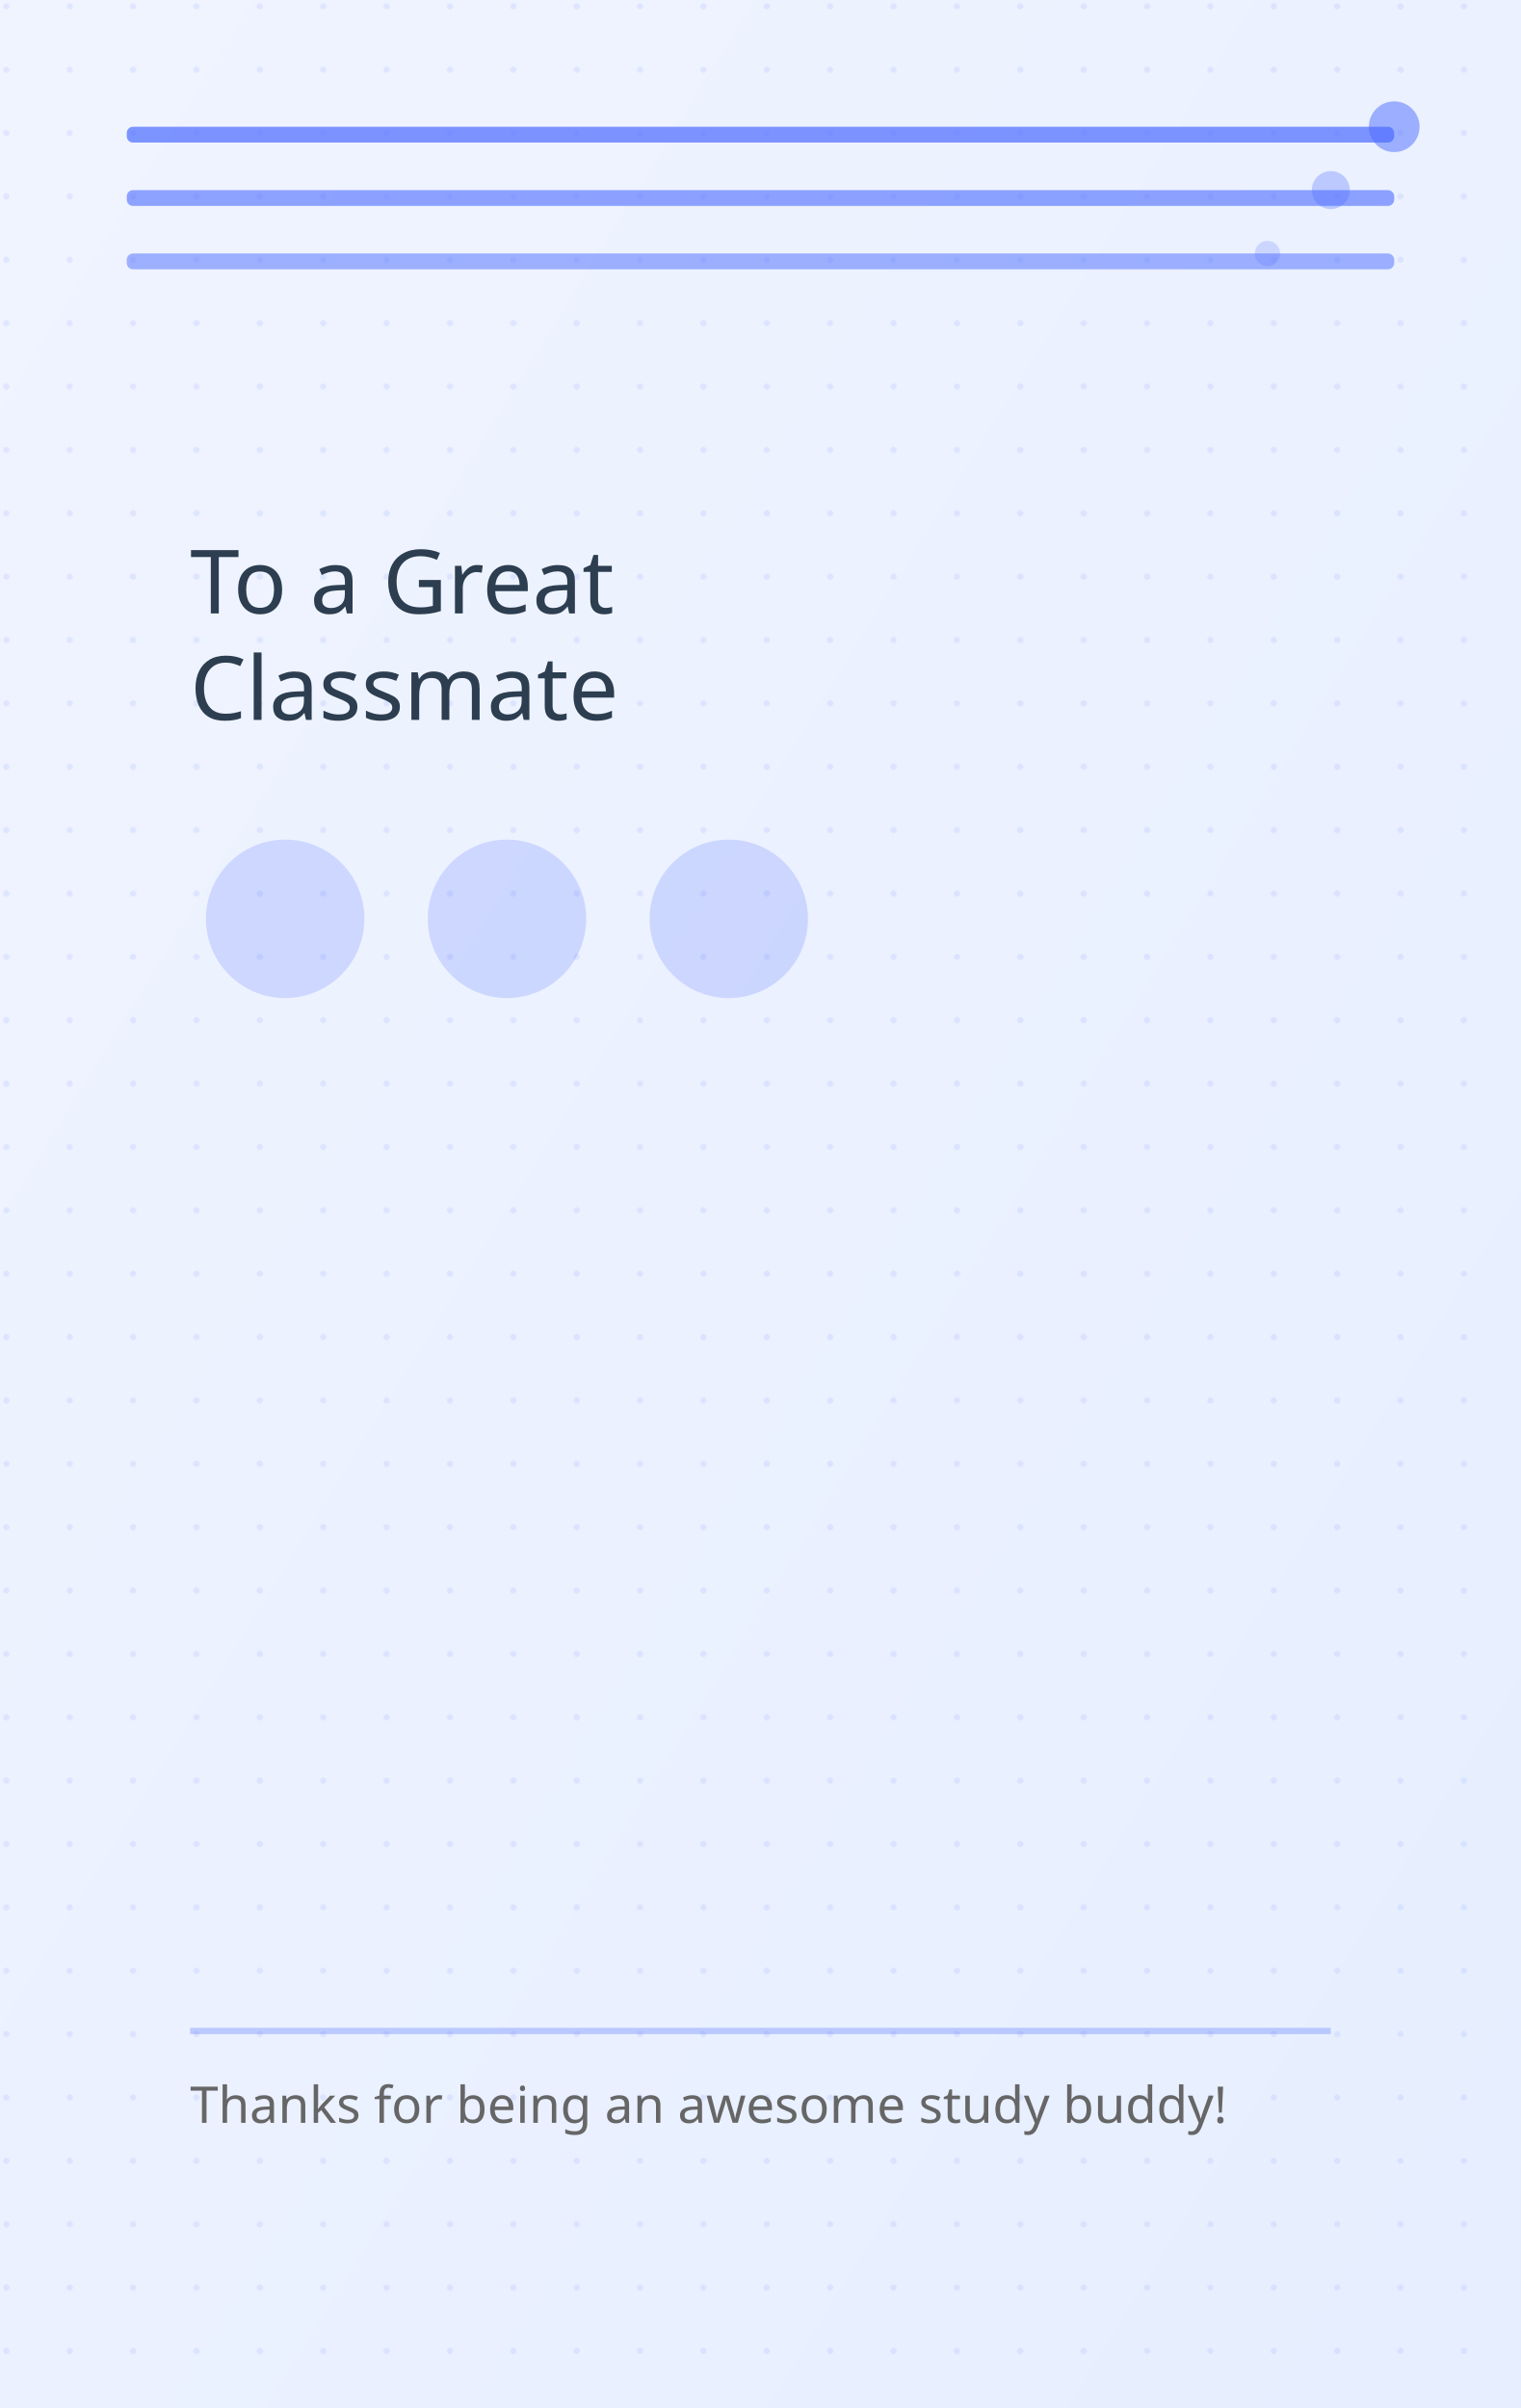
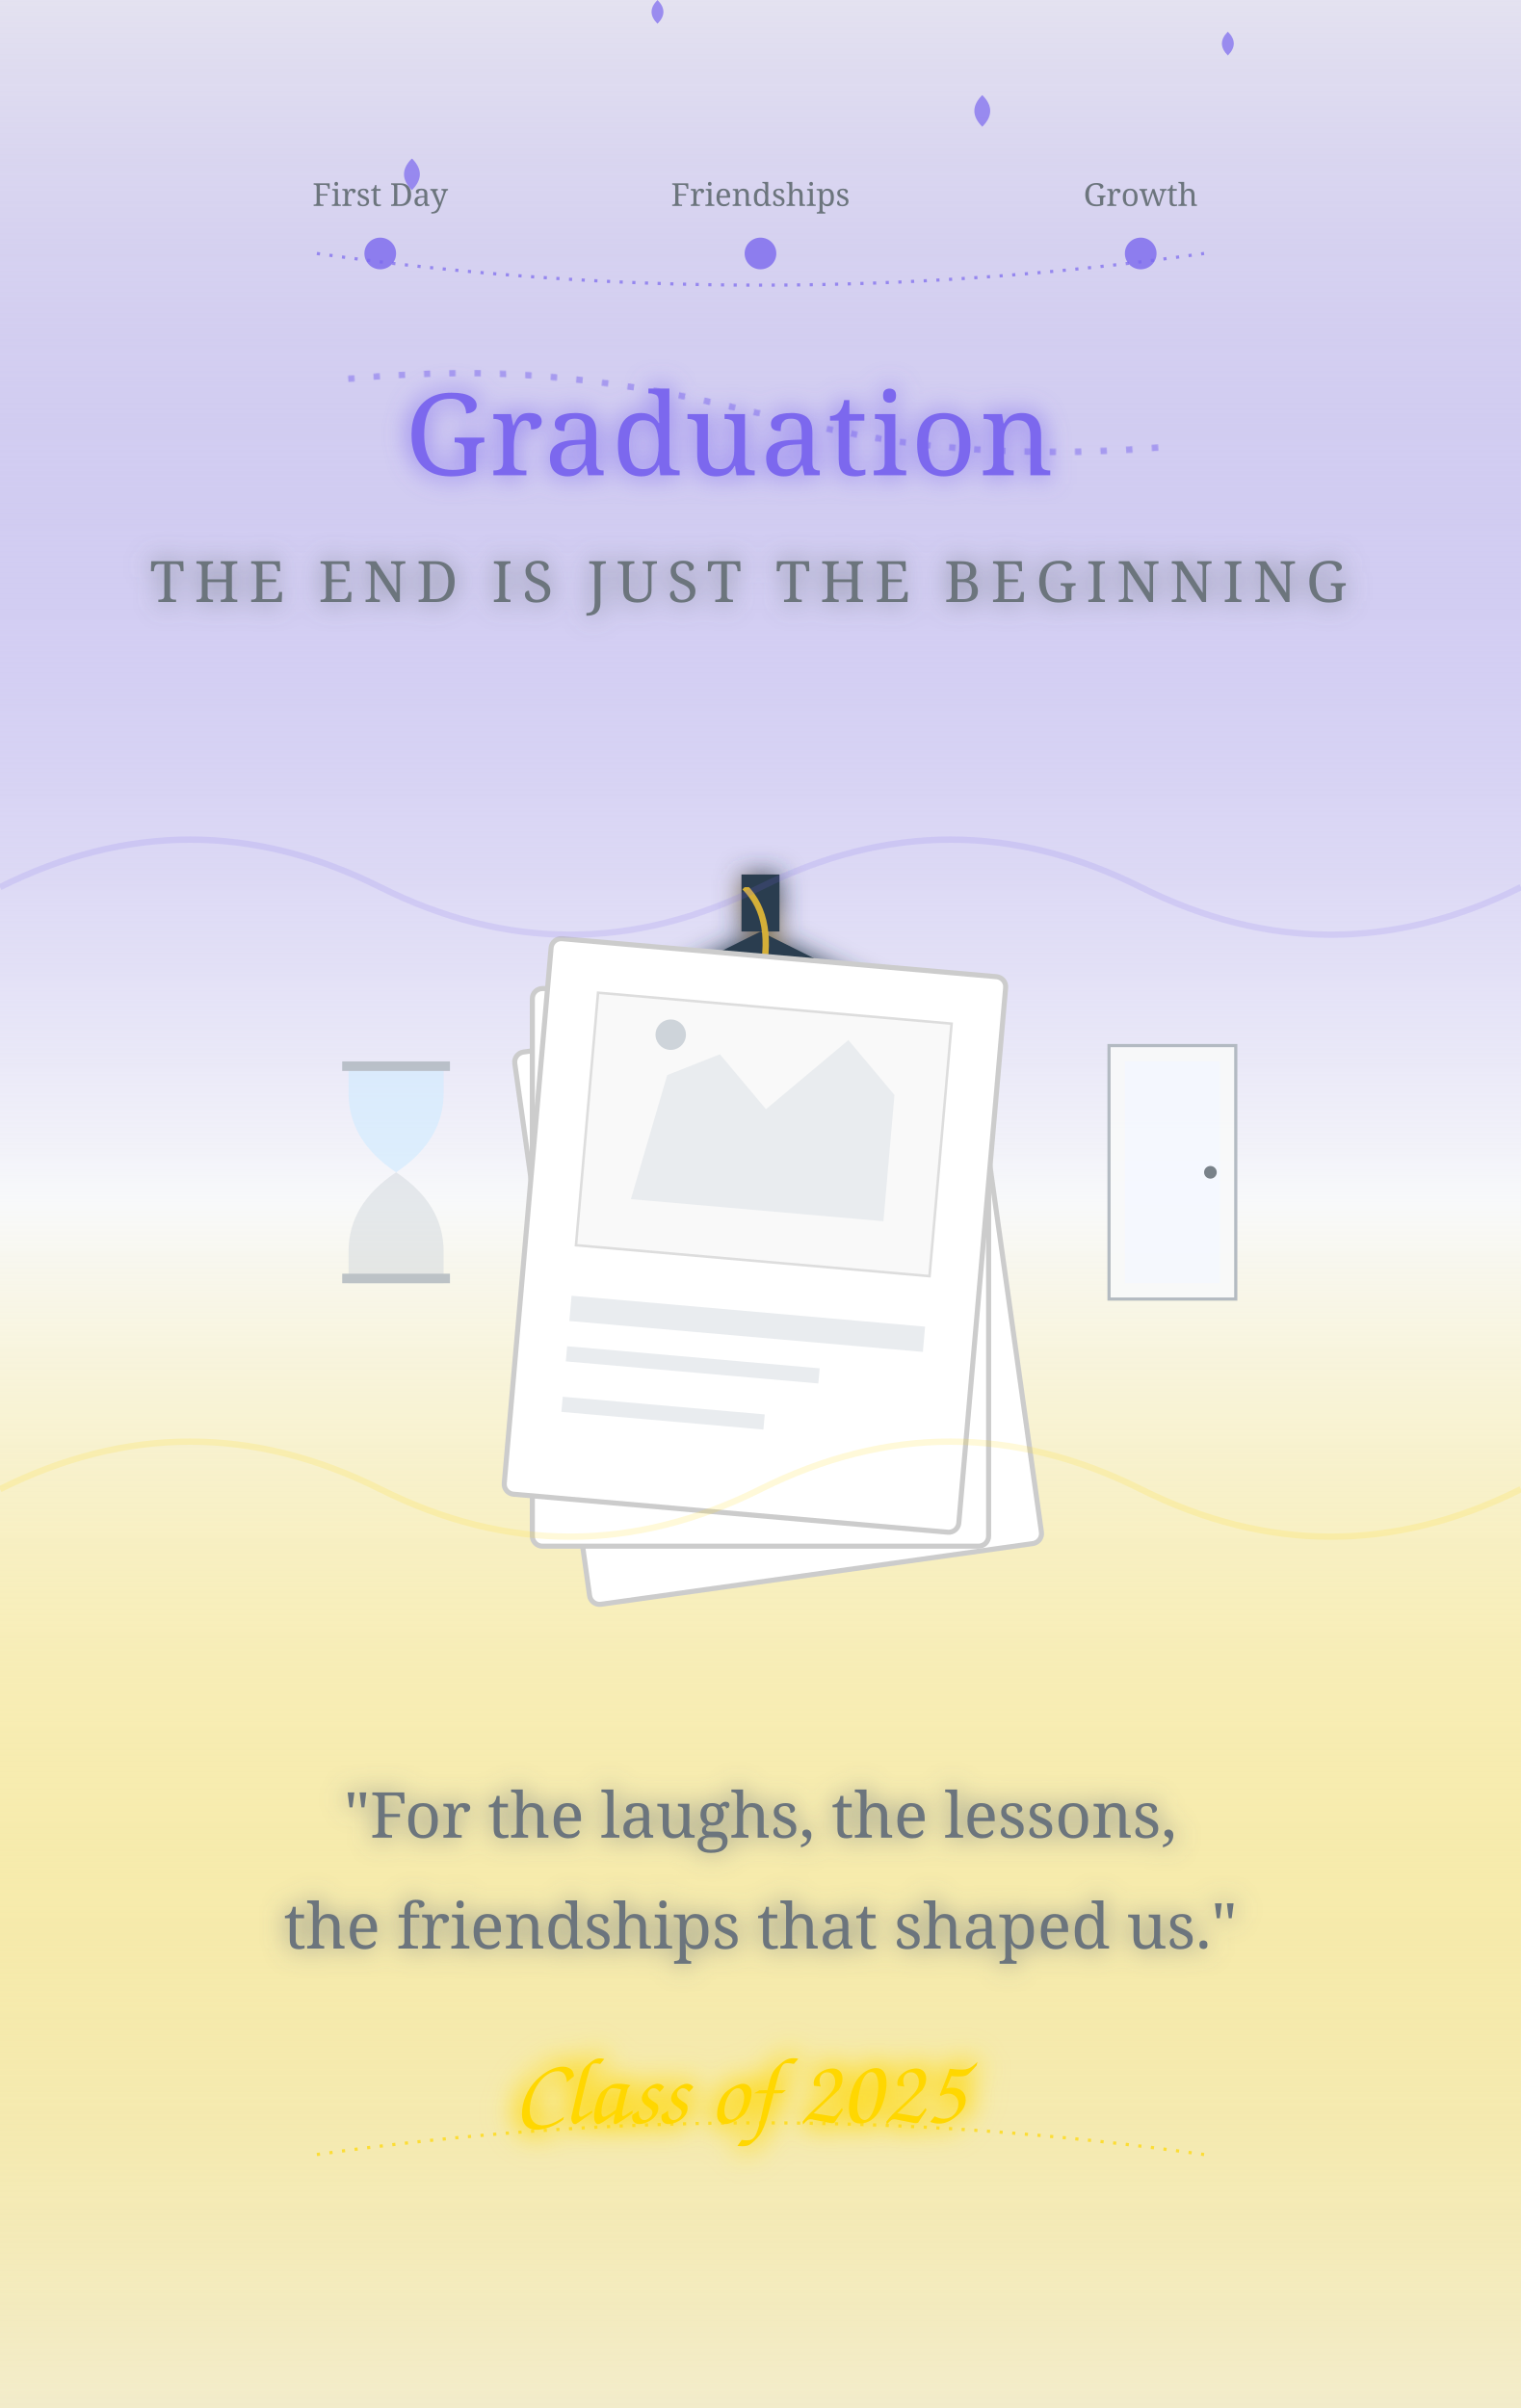
<svg xmlns="http://www.w3.org/2000/svg" viewBox="0 0 480 760">
  <defs>
-     <linearGradient id="bgGradient" x1="0%" y1="0%" x2="100%" y2="100%">
-       <stop offset="0%" style="stop-color:#f0f4ff;stop-opacity:1" />
-       <stop offset="100%" style="stop-color:#e6eeff;stop-opacity:1" />
+     <linearGradient id="bgGradient" x1="0%" y1="0%" x2="0%" y2="100%">
+       <stop offset="0%" style="stop-color:#7b68ee;stop-opacity:0.1" />
+       <stop offset="50%" style="stop-color:#f8f9fa;stop-opacity:1" />
+       <stop offset="100%" style="stop-color:#ffd700;stop-opacity:0.15" />
    </linearGradient>
-     <pattern id="dots" x="0" y="0" width="20" height="20" patternUnits="userSpaceOnUse">
-       <circle cx="2" cy="2" r="1" fill="#4b6bff" opacity="0.1" />
-     </pattern>
+     <symbol id="graduationCap" viewBox="0 0 100 100">
+       <path d="M50,20 L10,40 L50,60 L90,40 Z" fill="#2c3e50" />
+       <path d="M50,60 V75 M25,45 V65 L50,80 L75,65 V45" fill="none" stroke="#2c3e50" stroke-width="2" />
+       <rect x="45" y="5" width="10" height="15" fill="#2c3e50" />
+     </symbol>
+     <symbol id="tassel" viewBox="0 0 30 30">
+       <path d="M15,0 Q25,10 20,30" stroke="#d4af37" stroke-width="2" fill="none" />
+       <circle cx="20" cy="30" r="3" fill="#d4af37" />
+     </symbol>
+     <symbol id="albumPage" viewBox="0 0 100 120">
+       <rect x="5" y="5" width="90" height="110" rx="2" ry="2" fill="white" stroke="#ccc" stroke-width="1" />
+       <rect x="15" y="15" width="70" height="50" fill="#f9f9f9" stroke="#ddd" stroke-width="0.5" />
+       <path d="M30,30 L40,25 L50,35 L65,20 L75,30 L75,55 L25,55 Z" fill="#e9ecef" />
+       <circle cx="30" cy="22" r="3" fill="#ced4da" />
+       <rect x="15" y="75" width="70" height="5" fill="#e9ecef" />
+       <rect x="15" y="85" width="50" height="3" fill="#e9ecef" />
+       <rect x="15" y="95" width="40" height="3" fill="#e9ecef" />
+     </symbol>
+     <filter id="softGlow" x="-50%" y="-50%" width="200%" height="200%">
+       <feGaussianBlur in="SourceGraphic" stdDeviation="4" result="blur" />
+       <feComposite in="SourceGraphic" in2="blur" operator="over" />
+     </filter>
+     <symbol id="hourglass" viewBox="0 0 50 80">
+       <path d="M10,5 H40 V15 Q40,30 25,40 Q10,30 10,15 V5 Z" fill="#d0ebff" opacity="0.8" />
+       <path d="M10,75 H40 V65 Q40,50 25,40 Q10,50 10,65 V75 Z" fill="#ced4da" opacity="0.6" />
+       <rect x="8" y="5" width="34" height="3" fill="#adb5bd" />
+       <rect x="8" y="72" width="34" height="3" fill="#adb5bd" />
+     </symbol>
+     <symbol id="doorway" viewBox="0 0 60 100">
+       <path d="M10,10 V90 H50 V10 Z" fill="#f8f9fa" stroke="#adb5bd" stroke-width="1" />
+       <path d="M15,15 V85 H45 V15 Z" fill="#f5f8ff" />
+       <circle cx="42" cy="50" r="2" fill="#6c757d" />
+     </symbol>
+     <symbol id="crescent" viewBox="0 0 50 50">
+       <path d="M25,5 A20,20 0 1,1 25,45 A15,15 0 1,0 25,5" fill="#ffd700" />
+     </symbol>
+     <symbol id="petal" viewBox="0 0 20 20">
+       <path d="M10,0 Q15,5 10,10 Q5,5 10,0" fill="#7b68ee" opacity="0.7" />
+     </symbol>
+     <filter id="heartLine" x="-20%" y="-20%" width="140%" height="140%">
+       <feTurbulence type="fractalNoise" baseFrequency="0.01" numOctaves="1" seed="1" result="noise" />
+       <feDisplacementMap in="SourceGraphic" in2="noise" scale="5" xChannelSelector="R" yChannelSelector="G" />
+     </filter>
  </defs>
  <rect width="100%" height="100%" fill="url(#bgGradient)" />
-   <rect width="100%" height="100%" fill="url(#dots)" />
-   <g class="books-and-pencils">
-     <rect x="40" y="40" width="400" height="5" fill="#4b6bff" opacity="0.7" rx="2" />
-     <rect x="40" y="60" width="400" height="5" fill="#4b6bff" opacity="0.6" rx="2" />
-     <rect x="40" y="80" width="400" height="5" fill="#4b6bff" opacity="0.5" rx="2" />
+   <g class="footprints">
+     <path d="M110,120 C240,110 240,150 370,140" stroke="#7b68ee" stroke-width="2" fill="none" stroke-dasharray="2,6" opacity="0.5" filter="url(#heartLine)">
+       <animate attributeName="stroke-dashoffset" values="0;20" dur="5s" repeatCount="indefinite" />
+     </path>
  </g>
-   <g class="message-container" transform="translate(60, 160)">
-     <text x="0" y="0" font-family="Noto Sans, system-ui" font-size="28" fill="#2c3e50">
-       <tspan x="0" dy="1.2em">To a Great</tspan>
-       <tspan x="0" dy="1.2em">Classmate</tspan>
+   <g opacity="0.7">
+     <path d="M100,80 Q240,100 380,80" stroke="#7b68ee" stroke-width="1" fill="none" stroke-dasharray="1,3">
+       <animate attributeName="stroke" values="#7b68ee;#6c757d;#7b68ee" dur="8s" repeatCount="indefinite" />
+     </path>
+     <path d="M100,680 Q240,660 380,680" stroke="#ffd700" stroke-width="1" fill="none" stroke-dasharray="1,3">
+       <animate attributeName="stroke" values="#ffd700;#e9b44c;#ffd700" dur="8s" repeatCount="indefinite" />
+     </path>
+   </g>
+   <g class="time-moments">
+     <circle cx="120" cy="80" r="5" fill="#7b68ee" opacity="0.8">
+       <animate attributeName="r" values="5;6;5" dur="3s" repeatCount="indefinite" />
+     </circle>
+     <text x="120" y="65" font-family="Georgia, serif" font-size="10" fill="#6c757d" text-anchor="middle">First Day</text>
+     <circle cx="240" cy="80" r="5" fill="#7b68ee" opacity="0.8">
+       <animate attributeName="r" values="5;6;5" dur="3s" begin="1s" repeatCount="indefinite" />
+     </circle>
+     <text x="240" y="65" font-family="Georgia, serif" font-size="10" fill="#6c757d" text-anchor="middle">Friendships</text>
+     <circle cx="360" cy="80" r="5" fill="#7b68ee" opacity="0.8">
+       <animate attributeName="r" values="5;6;5" dur="3s" begin="2s" repeatCount="indefinite" />
+     </circle>
+     <text x="360" y="65" font-family="Georgia, serif" font-size="10" fill="#6c757d" text-anchor="middle">Growth</text>
+   </g>
+   <g class="title" filter="url(#softGlow)">
+     <text x="240" y="150" font-family="Georgia, serif" font-size="36" fill="#7b68ee" text-anchor="middle" letter-spacing="1">
+       Graduation
+       <animate attributeName="opacity" values="0.9;1;0.9" dur="5s" repeatCount="indefinite" />
+       <animate attributeName="fill" values="#7b68ee;#8a78ee;#7b68ee" dur="5s" repeatCount="indefinite" />
    </text>
-     <g class="study-icons" transform="translate(0, 100)">
-       <circle cx="30" cy="30" r="25" fill="#4b6bff" opacity="0.2" />
-       <circle cx="100" cy="30" r="25" fill="#4b6bff" opacity="0.2" />
-       <circle cx="170" cy="30" r="25" fill="#4b6bff" opacity="0.2" />
-     </g>
-   </g>
-   <g class="footer" transform="translate(60, 640)">
-     <rect x="0" y="0" width="360" height="2" fill="#4b6bff" opacity="0.3" />
-     <text x="0" y="30" font-family="Noto Sans, system-ui" font-size="16" fill="#666">
-       Thanks for being an awesome study buddy!
+     <text x="240" y="190" font-family="Georgia, serif" font-size="18" fill="#6c757d" text-anchor="middle" letter-spacing="3">
+       THE END IS JUST THE BEGINNING
+       <animate attributeName="opacity" values="0.8;0.9;0.8" dur="5s" repeatCount="indefinite" />
    </text>
  </g>
-   <g class="floating-elements">
-     <circle cx="440" cy="40" r="8" fill="#4b6bff" opacity="0.5">
-       <animate attributeName="cy" values="40;45;40" dur="3s" repeatCount="indefinite" />
-     </circle>
-     <circle cx="420" cy="60" r="6" fill="#4b6bff" opacity="0.3">
-       <animate attributeName="cy" values="60;65;60" dur="2.5s" repeatCount="indefinite" />
-     </circle>
-     <circle cx="400" cy="80" r="4" fill="#4b6bff" opacity="0.2">
-       <animate attributeName="cy" values="80;85;80" dur="2s" repeatCount="indefinite" />
-     </circle>
+   <g transform="translate(240, 370)">
+     <use href="#hourglass" width="50" height="80" x="-140" y="-40" opacity="0.8">
+       <animate attributeName="opacity" values="0.8;0.9;0.8" dur="10s" repeatCount="indefinite" />
+       <animate attributeName="transform" values="rotate(0);rotate(5);rotate(0);rotate(-5);rotate(0)" dur="15s" repeatCount="indefinite" />
+     </use>
+     <g filter="url(#softGlow)">
+       <use href="#graduationCap" width="120" height="120" x="-60" y="-100">
+         <animate attributeName="transform" type="translate" values="0,0;0,-8;0,0;0,8;0,0" dur="5s" repeatCount="indefinite" additive="sum" />
+       </use>
+       <use href="#tassel" width="30" height="30" x="-20" y="-90">
+         <animate attributeName="transform" values="rotate(0);rotate(15);rotate(0);rotate(-15);rotate(0)" dur="3s" repeatCount="indefinite" />
+         <animate attributeName="opacity" values="0.9;1;0.9" dur="3s" repeatCount="indefinite" />
+       </use>
+     </g>
+     <g class="album">
+       <use href="#albumPage" width="160" height="200" x="-80" y="-60" transform="rotate(-8)">
+         <animate attributeName="transform" values="rotate(-8);rotate(-10);rotate(-8);rotate(-6);rotate(-8)" dur="10s" repeatCount="indefinite" additive="sum" />
+       </use>
+       <use href="#albumPage" width="160" height="200" x="-80" y="-70">
+         <animate attributeName="transform" values="rotate(0);rotate(-3);rotate(0);rotate(3);rotate(0)" dur="8s" repeatCount="indefinite" />
+       </use>
+       <use href="#albumPage" width="160" height="200" x="-80" y="-80" transform="rotate(5)">
+         <animate attributeName="transform" values="rotate(5);rotate(10);rotate(5);rotate(0);rotate(5)" dur="7s" repeatCount="indefinite" additive="sum" />
+         <animate attributeName="opacity" values="1;0.9;1" dur="7s" repeatCount="indefinite" />
+       </use>
+     </g>
+     <use href="#doorway" width="60" height="100" x="100" y="-50" opacity="0.9">
+       <animate attributeName="transform" values="translate(0,0);translate(0,-5);translate(0,0);translate(0,5);translate(0,0)" dur="8s" repeatCount="indefinite" />
+       <animate attributeName="opacity" values="0.9;1;0.9" dur="8s" repeatCount="indefinite" />
+     </use>
+     <use href="#crescent" width="50" height="50" x="105" y="-120" opacity="0.9">
+       <animate attributeName="transform" values="rotate(0);rotate(10);rotate(0);rotate(-10);rotate(0)" dur="10s" repeatCount="indefinite" />
+       <animate attributeName="opacity" values="0.9;1;0.9" dur="10s" repeatCount="indefinite" />
+     </use>
+   </g>
+   <g class="emotional-text" filter="url(#softGlow)">
+     <text x="240" y="580" font-family="Georgia, serif" font-size="20" fill="#6c757d" text-anchor="middle">
+       "For the laughs, the lessons,
+     </text>
+     <text x="240" y="615" font-family="Georgia, serif" font-size="20" fill="#6c757d" text-anchor="middle">
+       the friendships that shaped us."
+     </text>
+     <text x="240" y="670" font-family="'Brush Script MT', cursive" font-size="30" fill="#ffd700" text-anchor="middle" filter="url(#softGlow)">
+       Class of 2025
+       <animate attributeName="opacity" values="0.8;1;0.8" dur="5s" repeatCount="indefinite" />
+       <animate attributeName="fill" values="#ffd700;#ffdf4d;#ffd700" dur="5s" repeatCount="indefinite" />
+     </text>
+   </g>
+   <g class="falling-petals">
+     <use href="#petal" width="20" height="20" x="120" y="50">
+       <animate attributeName="y" values="50;700" dur="15s" repeatCount="indefinite" />
+       <animate attributeName="x" values="120;140;110;150;100" dur="15s" repeatCount="indefinite" />
+       <animate attributeName="transform" values="rotate(0);rotate(180);rotate(360)" dur="15s" repeatCount="indefinite" />
+     </use>
+     <use href="#petal" width="15" height="15" x="200" y="0">
+       <animate attributeName="y" values="0;700" dur="18s" begin="2s" repeatCount="indefinite" />
+       <animate attributeName="x" values="200;180;220;190;230" dur="18s" begin="2s" repeatCount="indefinite" />
+       <animate attributeName="transform" values="rotate(0);rotate(180);rotate(360)" dur="18s" begin="2s" repeatCount="indefinite" />
+     </use>
+     <use href="#petal" width="20" height="20" x="300" y="30" fill="#ffd700">
+       <animate attributeName="y" values="30;700" dur="20s" begin="1s" repeatCount="indefinite" />
+       <animate attributeName="x" values="300;320;290;330;280" dur="20s" begin="1s" repeatCount="indefinite" />
+       <animate attributeName="transform" values="rotate(0);rotate(180);rotate(360)" dur="20s" begin="1s" repeatCount="indefinite" />
+     </use>
+     <use href="#petal" width="15" height="15" x="380" y="10" fill="#ffd700">
+       <animate attributeName="y" values="10;700" dur="17s" begin="3s" repeatCount="indefinite" />
+       <animate attributeName="x" values="380;360;390;350;400" dur="17s" begin="3s" repeatCount="indefinite" />
+       <animate attributeName="transform" values="rotate(0);rotate(180);rotate(360)" dur="17s" begin="3s" repeatCount="indefinite" />
+     </use>
+   </g>
+   <g class="memory-waves" opacity="0.15">
+     <path d="M0,280 Q60,250 120,280 Q180,310 240,280 Q300,250 360,280 Q420,310 480,280" fill="none" stroke="#7b68ee" stroke-width="2">
+       <animate attributeName="d" values="M0,280 Q60,250 120,280 Q180,310 240,280 Q300,250 360,280 Q420,310 480,280;                       M0,280 Q60,310 120,280 Q180,250 240,280 Q300,310 360,280 Q420,250 480,280;                       M0,280 Q60,250 120,280 Q180,310 240,280 Q300,250 360,280 Q420,310 480,280" dur="10s" repeatCount="indefinite" />
+     </path>
+     <path d="M0,470 Q60,440 120,470 Q180,500 240,470 Q300,440 360,470 Q420,500 480,470" fill="none" stroke="#ffd700" stroke-width="2">
+       <animate attributeName="d" values="M0,470 Q60,440 120,470 Q180,500 240,470 Q300,440 360,470 Q420,500 480,470;                       M0,470 Q60,500 120,470 Q180,440 240,470 Q300,500 360,470 Q420,440 480,470;                       M0,470 Q60,440 120,470 Q180,500 240,470 Q300,440 360,470 Q420,500 480,470" dur="12s" repeatCount="indefinite" />
+     </path>
  </g>
</svg>
